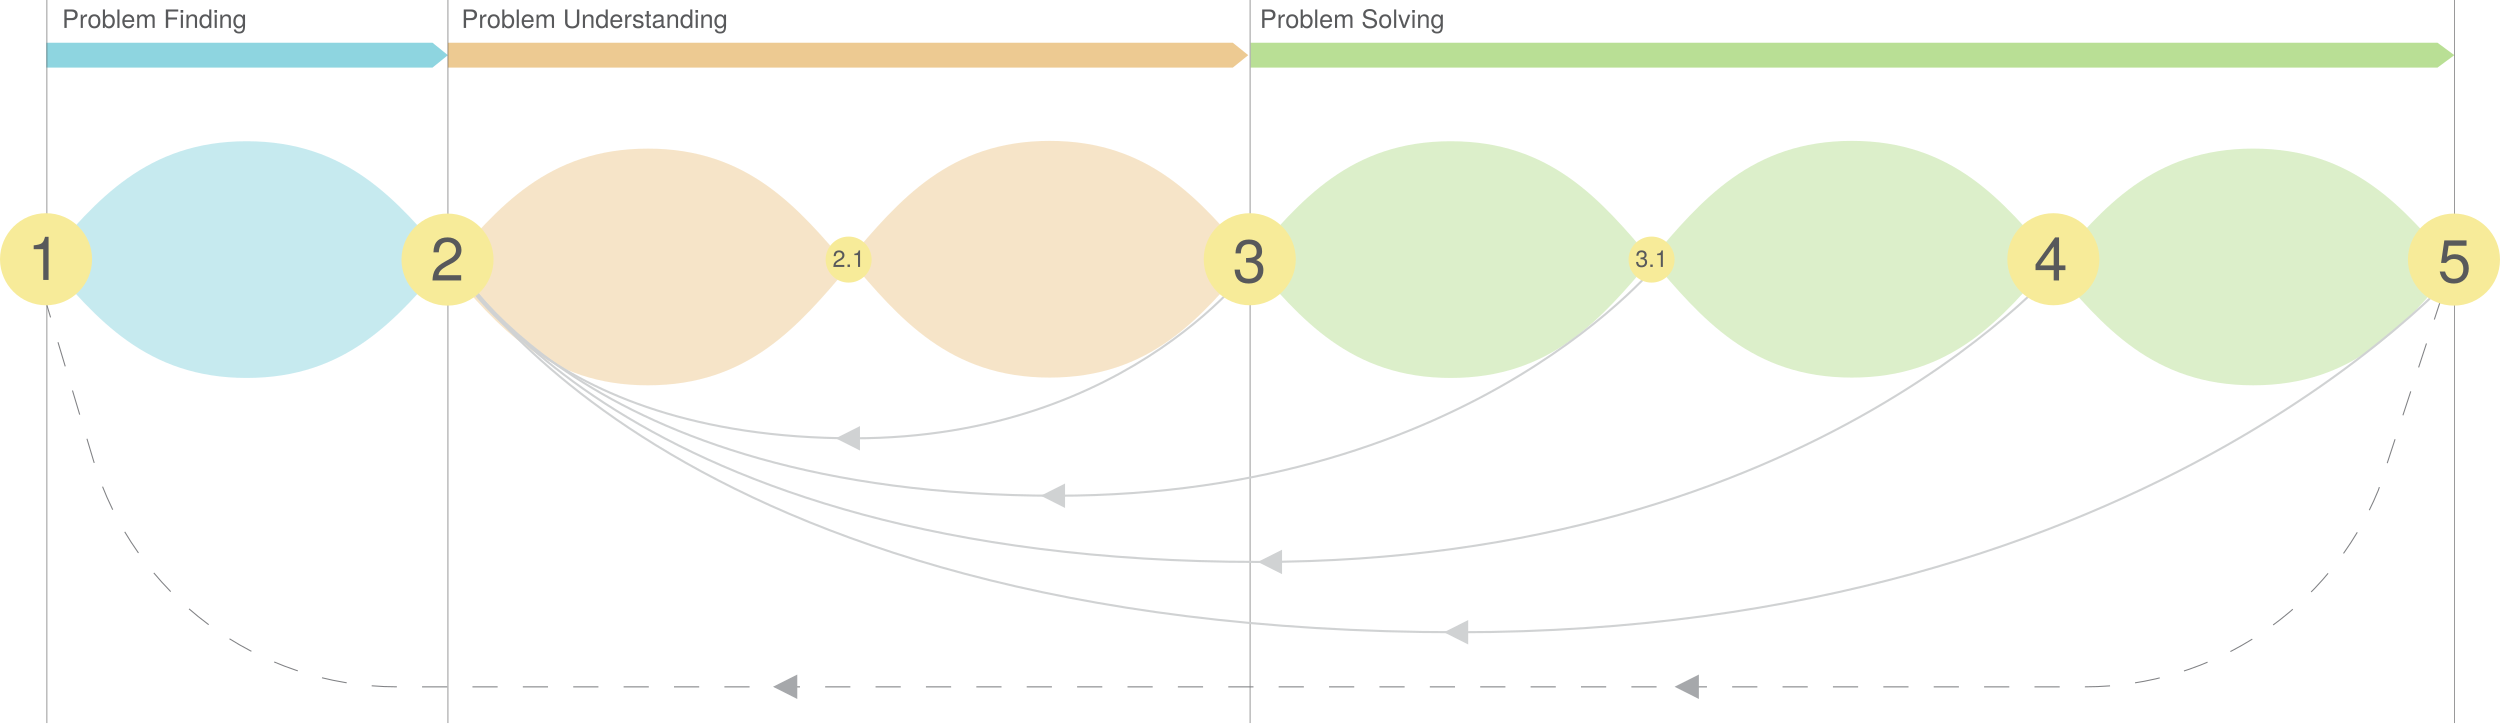
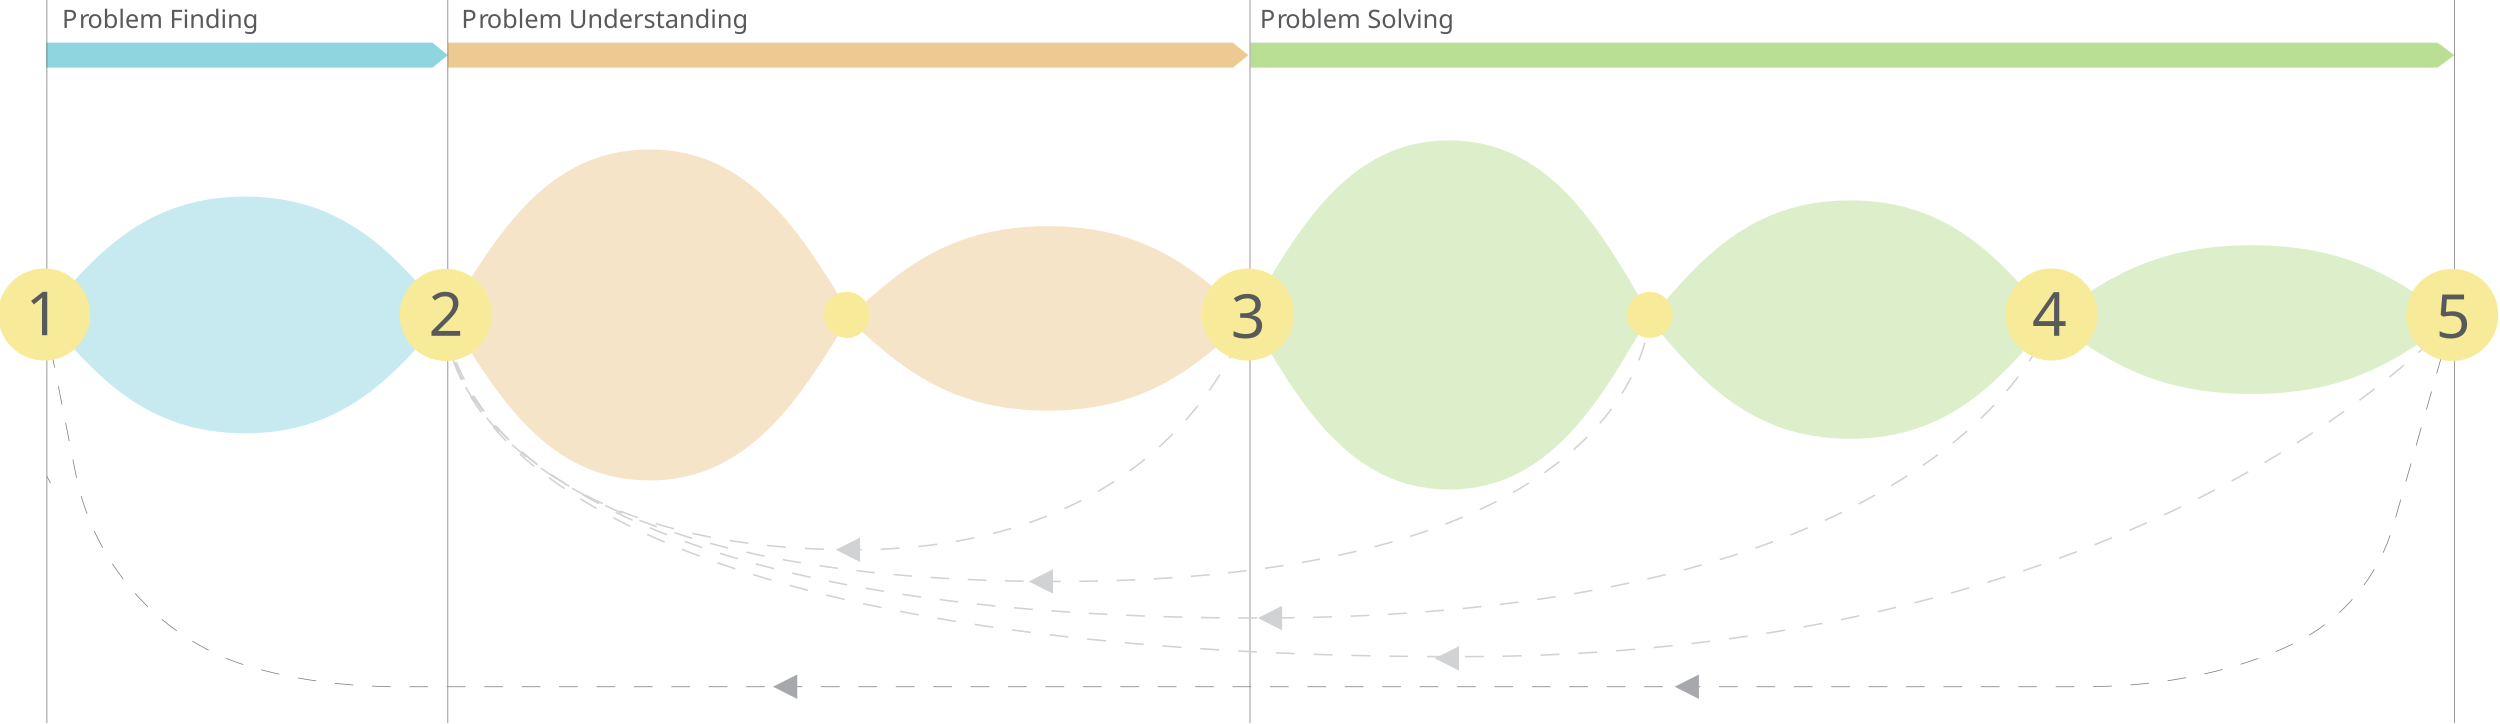
- <svg xmlns="http://www.w3.org/2000/svg" id="Layer_1" data-name="Layer 1" viewBox="0 0 1182.81 342.09">
-   <defs>
-     <style>.cls-1,.cls-4{fill:#edca92;}.cls-1,.cls-10,.cls-2{opacity:0.5;}.cls-2,.cls-5,.cls-6{fill:#b9df95;}.cls-10,.cls-3{fill:#8ed5e0;}.cls-6{stroke:#404041;stroke-width:0.25px;}.cls-11,.cls-6,.cls-7,.cls-8{stroke-miterlimit:10;}.cls-11,.cls-7,.cls-8{fill:none;}.cls-7,.cls-8{stroke:#808184;stroke-width:0.5px;}.cls-8{stroke-dasharray:11.92 11.92;}.cls-9{fill:#a6a8ab;}.cls-11{stroke:#d0d2d3;}.cls-12{fill:#d0d2d3;}.cls-13{fill:#f7eb99;}.cls-14{font-size:28.77px;}.cls-14,.cls-15,.cls-18{fill:#58595b;}.cls-14,.cls-18{font-family:HelveticaNeue-Thin, Helvetica Neue;}.cls-15{font-size:12px;font-family:HelveticaNeue-Medium, Helvetica Neue;}.cls-16{letter-spacing:-0.02em;}.cls-17{letter-spacing:0em;}.cls-18{font-size:11.03px;}</style>
-   </defs>
-   <path class="cls-1" d="M401.47,126.31c-23.73,28-47.47,56-94.94,56s-71.21-28-94.94-56m189.88,0c-23.73-28-47.47-56-94.93-56s-71.21,28-94.94,56" />
-   <path class="cls-1" d="M591.57,122.65c-23.73,28-47.47,56-94.94,56s-71.21-28-94.94-56m189.88,0c-23.73-28-47.47-56-94.93-56s-71.21,28-94.94,56" />
-   <path class="cls-2" d="M781.32,122.82c-23.73,28-47.47,56-94.94,56s-71.21-28-94.94-56m189.88,0c-23.73-28-47.47-56-94.93-56s-71.21,28-94.94,56" />
-   <path class="cls-2" d="M971.1,122.65c-23.73,28-47.47,56-94.94,56s-71.21-28-94.94-56m189.88,0c-23.73-28-47.47-56-94.93-56s-71.21,28-94.94,56" />
-   <path class="cls-2" d="M1161,126.3c-23.73,28-47.47,56-94.94,56s-71.21-28-94.94-56m189.88,0c-23.73-28-47.47-56-94.93-56s-71.21,28-94.94,56" />
-   <polygon class="cls-3" points="204.65 31.97 21.94 31.97 21.94 20.23 204.65 20.23 211.9 26.1 204.65 31.97" />
-   <polygon class="cls-4" points="583.29 31.97 211.9 31.97 211.9 20.23 583.29 20.23 590.58 26.1 583.29 31.97" />
-   <polygon class="cls-5" points="1153.26 31.97 591.73 31.97 591.73 20.23 1153.26 20.23 1161.2 26.1 1153.26 31.97" />
-   <line class="cls-6" x1="22.2" y1="342.09" x2="22.2" />
-   <line class="cls-6" x1="211.94" y1="342.09" x2="211.94" />
-   <line class="cls-6" x1="591.43" y1="342.09" x2="591.43" />
-   <line class="cls-6" x1="1161.25" y1="342.09" x2="1161.25" />
-   <line class="cls-7" x1="1161.03" y1="122.82" x2="1159.16" y2="128.52" />
-   <path class="cls-8" d="M1155.45,139.85l-30.17,92a150,150,0,0,1-138.79,93.11H187.94A150,150,0,0,1,44.26,218L25.63,155.88" />
-   <line class="cls-7" x1="23.92" y1="150.17" x2="22.2" y2="144.43" />
-   <polygon class="cls-9" points="365.72 324.92 377.21 319.14 377.21 330.71 365.72 324.92" />
-   <polygon class="cls-9" points="792.28 324.92 803.78 319.14 803.78 330.71 792.28 324.92" />
-   <path class="cls-10" d="M211.65,122.82c-23.73,28-47.47,56-94.94,56s-71.21-28-94.94-56m189.88,0c-23.73-28-47.47-56-94.93-56s-71.21,28-94.94,56" />
-   <path class="cls-11" d="M213.8,122.21s79.28,143.65,381.28,143.65c264.93,0,382.08-143.49,382.08-143.49" />
-   <path class="cls-11" d="M213.4,122.21S253,207.37,404,207.37c132.46,0,191-85.06,191-85.06" />
-   <path class="cls-11" d="M213.8,122.21s59.46,112.33,286,112.33c198.7,0,286.57-112.21,286.57-112.21" />
-   <path class="cls-11" d="M213.61,122.21s99.12,176.92,476.7,176.92c331.23,0,477.71-176.73,477.71-176.73" />
-   <polygon class="cls-12" points="395.38 207.37 406.88 201.59 406.88 213.16 395.38 207.37" />
-   <polygon class="cls-12" points="492.41 234.55 503.9 228.76 503.9 240.33 492.41 234.55" />
-   <polygon class="cls-12" points="595.08 265.86 606.57 260.08 606.57 271.65 595.08 265.86" />
-   <polygon class="cls-12" points="683.15 299.14 694.64 293.35 694.64 304.92 683.15 299.14" />
-   <circle class="cls-13" cx="21.78" cy="122.65" r="21.78" />
-   <circle class="cls-13" cx="211.73" cy="122.82" r="21.78" />
-   <circle class="cls-13" cx="591.29" cy="122.65" r="21.78" />
-   <circle class="cls-13" cx="781.4" cy="122.82" r="10.89" />
-   <circle class="cls-13" cx="971.5" cy="122.65" r="21.78" />
-   <circle class="cls-13" cx="1161.03" cy="122.82" r="21.78" />
-   <circle class="cls-13" cx="401.51" cy="122.82" r="10.89" />
-   <text class="cls-14" transform="translate(13 132.43)">1</text>
-   <text class="cls-14" transform="translate(203.63 132.71)">2</text>
-   <text class="cls-14" transform="translate(583.18 133.71)">3</text>
-   <text class="cls-14" transform="translate(962.25 132.71)">4</text>
-   <text class="cls-14" transform="translate(1153.29 133.71)">5</text>
-   <text class="cls-15" transform="translate(29.36 13.23)">P<tspan class="cls-16" x="8" y="0">r</tspan>
-     <tspan class="cls-17" x="12.01" y="0">oblem Finding</tspan>
-   </text>
-   <text class="cls-15" transform="translate(218.31 13.23)">P<tspan class="cls-16" x="8" y="0">r</tspan>
-     <tspan class="cls-17" x="12.01" y="0">oblem Understanding</tspan>
-   </text>
-   <text class="cls-15" transform="translate(596.07 13.23)">P<tspan class="cls-16" x="8" y="0">r</tspan>
-     <tspan class="cls-17" x="12.01" y="0">oblem Solving</tspan>
-   </text>
-   <text class="cls-18" transform="translate(393.89 126.3)">2.1</text>
-   <text class="cls-18" transform="translate(773.71 126.3)">3.1</text>
+ <svg xmlns="http://www.w3.org/2000/svg" version="1.1" id="Layer_1" x="0px" y="0px" viewBox="0 0 1182.8 342.1" style="enable-background:new 0 0 1182.8 342.1;" xml:space="preserve">
+   <style type="text/css">
+ 	.st0{opacity:0.5;fill:#EDCA92;enable-background:new    ;}
+ 	.st1{opacity:0.5;fill:#B9DF95;enable-background:new    ;}
+ 	.st2{opacity:0.5;fill:#8ED5E0;enable-background:new    ;}
+ 	.st3{opacity:0.5;}
+ 	.st4{fill:#EDCA92;}
+ 	.st5{fill:#8ED5E0;}
+ 	.st6{fill:#B9DF95;}
+ 	.st7{fill:none;stroke:#404041;stroke-width:0.25;stroke-miterlimit:10;}
+ 	.st8{fill:none;stroke:#808184;stroke-width:0.371;stroke-miterlimit:10;}
+ 	.st9{fill:none;stroke:#808184;stroke-width:0.371;stroke-miterlimit:10;stroke-dasharray:8.851,8.851;}
+ 	.st10{fill:#A6A8AB;}
+ 	.st11{fill:none;stroke:#D0D2D3;stroke-width:0.743;stroke-miterlimit:10;}
+ 	.st12{fill:none;stroke:#D0D2D3;stroke-width:0.743;stroke-miterlimit:10;stroke-dasharray:8.857,8.857;}
+ 	.st13{fill:none;stroke:#D0D2D3;stroke-width:0.743;stroke-miterlimit:10;stroke-dasharray:8.959,8.959;}
+ 	.st14{fill:none;stroke:#D0D2D3;stroke-width:0.743;stroke-miterlimit:10;stroke-dasharray:8.808,8.808;}
+ 	.st15{fill:none;stroke:#D0D2D3;stroke-width:0.743;stroke-miterlimit:10;stroke-dasharray:8.95,8.95;}
+ 	.st16{fill:#D0D2D3;}
+ 	.st17{fill:#F7EB99;}
+ 	.st18{fill:#58595B;}
+ 	.st19{font-family:'HelveticaNeue-Thin';}
+ 	.st20{font-size:28.77px;}
+ 	.st21{font-family:'HelveticaNeue-Medium';}
+ 	.st22{font-size:12px;}
+ </style>
+   <path class="st0" d="M307.2,70.7c-47.7,0-71.4,39.1-95.2,78.3h-0.1c23.8,39.2,47.6,78.3,95.3,78.3c47.7,0,71.5-39.2,95.3-78.3  C378.7,109.9,354.9,70.7,307.2,70.7z" />
+   <path class="st1" d="M685.6,66.4c-47.4,0-71.2,41.3-94.9,82.6c23.7,41.3,47.5,82.6,94.9,82.6s71.2-41.3,94.9-82.6  C756.8,107.7,733,66.4,685.6,66.4z" />
+   <path class="st1" d="M875.3,94.8c-47.4,0-71.2,28.2-94.9,56.4c23.7,28.2,47.5,56.4,94.9,56.4s71.2-28.2,94.9-56.4  C946.5,123,922.7,94.8,875.3,94.8z" />
+   <path class="st1" d="M1065.2,116c-47.5,0-71.2,17.6-94.9,35.2c23.7,17.6,47.4,35.2,94.9,35.2c47.4,0,71.2-17.6,94.9-35.2  C1136.4,133.6,1112.6,116,1065.2,116z" />
+   <path class="st2" d="M115.9,93c-47.4,0-71.2,28-94.9,56c23.7,28,47.5,56,94.9,56c47.4,0,71.2-28,94.9-56  C187.1,121,163.3,93,115.9,93z" />
+   <g class="st3">
+     <path class="st4" d="M400.9,150.7l0.1,0C401,150.7,401,150.7,400.9,150.7C400.9,150.7,400.9,150.7,400.9,150.7z" />
+     <path class="st4" d="M590.7,150.6l-4.2,0c0,0,0,0,0,0H590.7C567,128.8,543.2,107,495.8,107c-47.3,0-71.1,21.7-94.8,43.6h4.1   c0,0,0,0.1,0,0.1l-4.1,0c23.7,21.9,47.5,43.6,94.8,43.6C543.2,194.3,567,172.4,590.7,150.6z" />
+     <path class="st4" d="M400.9,150.6C400.9,150.6,400.9,150.6,400.9,150.6c0.1,0,0.1,0,0.1,0H400.9z" />
+   </g>
+   <polygon class="st5" points="204.6,32 21.9,32 21.9,20.2 204.6,20.2 211.9,26.1 " />
+   <polygon class="st4" points="583.3,32 211.9,32 211.9,20.2 583.3,20.2 590.6,26.1 " />
+   <polygon class="st6" points="1153.3,32 591.7,32 591.7,20.2 1153.3,20.2 1161.2,26.1 " />
+   <line class="st7" x1="22.2" y1="342.1" x2="22.2" y2="0" />
+   <line class="st7" x1="211.9" y1="342.1" x2="211.9" y2="0" />
+   <line class="st7" x1="591.4" y1="342.1" x2="591.4" y2="0" />
+   <line class="st7" x1="1161.2" y1="342.1" x2="1161.2" y2="0" />
+   <path class="st8" d="M1160.1,151.2" />
+   <path class="st9" d="M1160.1,151.2l-27.6,96.9c-7,24.6-24.1,45.1-47.1,56.3c-26.8,13-61.7,20.5-98.9,20.5H187.9  c-23.8,0-46.6-3.1-67-8.7c-43.4-11.9-76.2-47.6-85-91.7l-15-75.5" />
+   <line class="st8" x1="23.9" y1="228.6" x2="22.2" y2="225.4" />
+   <polygon class="st10" points="365.7,324.9 377.2,319.1 377.2,330.7 " />
+   <polygon class="st10" points="792.3,324.9 803.8,319.1 803.8,330.7 " />
+   <g>
+     <g>
+       <path class="st11" d="M211.9,158.6c0,0,0.1,1.6,0.7,4.4" />
+       <path class="st12" d="M215.2,171.5C228,205,290.5,292.4,595.1,292.4c283.9,0,356.5-102.9,371.7-133" />
+       <path class="st11" d="M968.6,155.4c1.2-2.7,1.6-4.1,1.6-4.1" />
+     </g>
+   </g>
+   <g>
+     <g>
+       <path class="st11" d="M211.9,158.6c0,0,0.3,1.6,1,4.3" />
+       <path class="st13" d="M215.9,171.4c11.1,27.3,51.4,88.7,188.1,88.7c129.5,0,172.6-76.9,183.5-102.7" />
+       <path class="st11" d="M589.2,153.2c1-2.7,1.4-4.2,1.4-4.2" />
+     </g>
+   </g>
+   <g>
+     <g>
+       <path class="st11" d="M210.9,153.9c0,0,0,1.6,0.4,4.4" />
+       <path class="st14" d="M213.3,166.9c9.5,31.3,56.3,108.2,286.5,108.2c235.3,0,273.3-88.7,279.5-117.3" />
+       <path class="st11" d="M780.1,153.4c0.4-2.8,0.4-4.4,0.4-4.4" />
+     </g>
+   </g>
+   <g>
+     <g>
+       <path class="st11" d="M211.9,158.6c0,0,0,1.6,0.5,4.4" />
+       <path class="st15" d="M214.9,171.6c13,36.8,84.5,139.1,475.5,139.1c291.1,0,433.4-123.2,463.6-153.1" />
+       <path class="st11" d="M1157.1,154.5c2-2.1,3-3.3,3-3.3" />
+     </g>
+   </g>
+   <polygon class="st16" points="395.4,260.1 406.9,254.3 406.9,265.9 " />
+   <polygon class="st16" points="486.7,275.1 498.2,269.3 498.2,280.9 " />
+   <polygon class="st16" points="595.1,292.4 606.6,286.6 606.6,298.2 " />
+   <polygon class="st16" points="678.8,311.5 690.3,305.7 690.3,317.3 " />
+   <circle class="st17" cx="20.9" cy="148.8" r="21.8" />
+   <circle class="st17" cx="210.9" cy="149" r="21.8" />
+   <circle class="st17" cx="590.4" cy="148.8" r="21.8" />
+   <circle class="st17" cx="780.5" cy="149" r="10.9" />
+   <circle class="st17" cx="970.6" cy="148.8" r="21.8" />
+   <circle class="st17" cx="1160.2" cy="149" r="21.8" />
+   <circle class="st17" cx="400.6" cy="149" r="10.9" />
+   <text transform="matrix(1 0 0 1 12.1349 158.5979)" class="st18 st19 st20">1</text>
+   <text transform="matrix(1 0 0 1 202.765 158.8779)" class="st18 st19 st20">2</text>
+   <text transform="matrix(1 0 0 1 582.3149 159.8779)" class="st18 st19 st20">3</text>
+   <text transform="matrix(1 0 0 1 961.3849 158.8779)" class="st18 st19 st20">4</text>
+   <text transform="matrix(1 0 0 1 1152.425 159.8779)" class="st18 st19 st20">5</text>
+   <text transform="matrix(1 0 0 1 29.36 13.23)" class="st18 st21 st22">P</text>
+   <text transform="matrix(1 0 0 1 37.36 13.23)" class="st18 st21 st22">r</text>
+   <text transform="matrix(1 0 0 1 41.37 13.23)" class="st18 st21 st22">oblem Finding</text>
+   <text transform="matrix(1 0 0 1 218.31 13.23)" class="st18 st21 st22">P</text>
+   <text transform="matrix(1 0 0 1 226.31 13.23)" class="st18 st21 st22">r</text>
+   <text transform="matrix(1 0 0 1 230.32 13.23)" class="st18 st21 st22">oblem Understanding</text>
+   <text transform="matrix(1 0 0 1 596.07 13.23)" class="st18 st21 st22">P</text>
+   <text transform="matrix(1 0 0 1 604.07 13.23)" class="st18 st21 st22">r</text>
+   <text transform="matrix(1 0 0 1 608.08 13.23)" class="st18 st21 st22">oblem Solving</text>
</svg>
